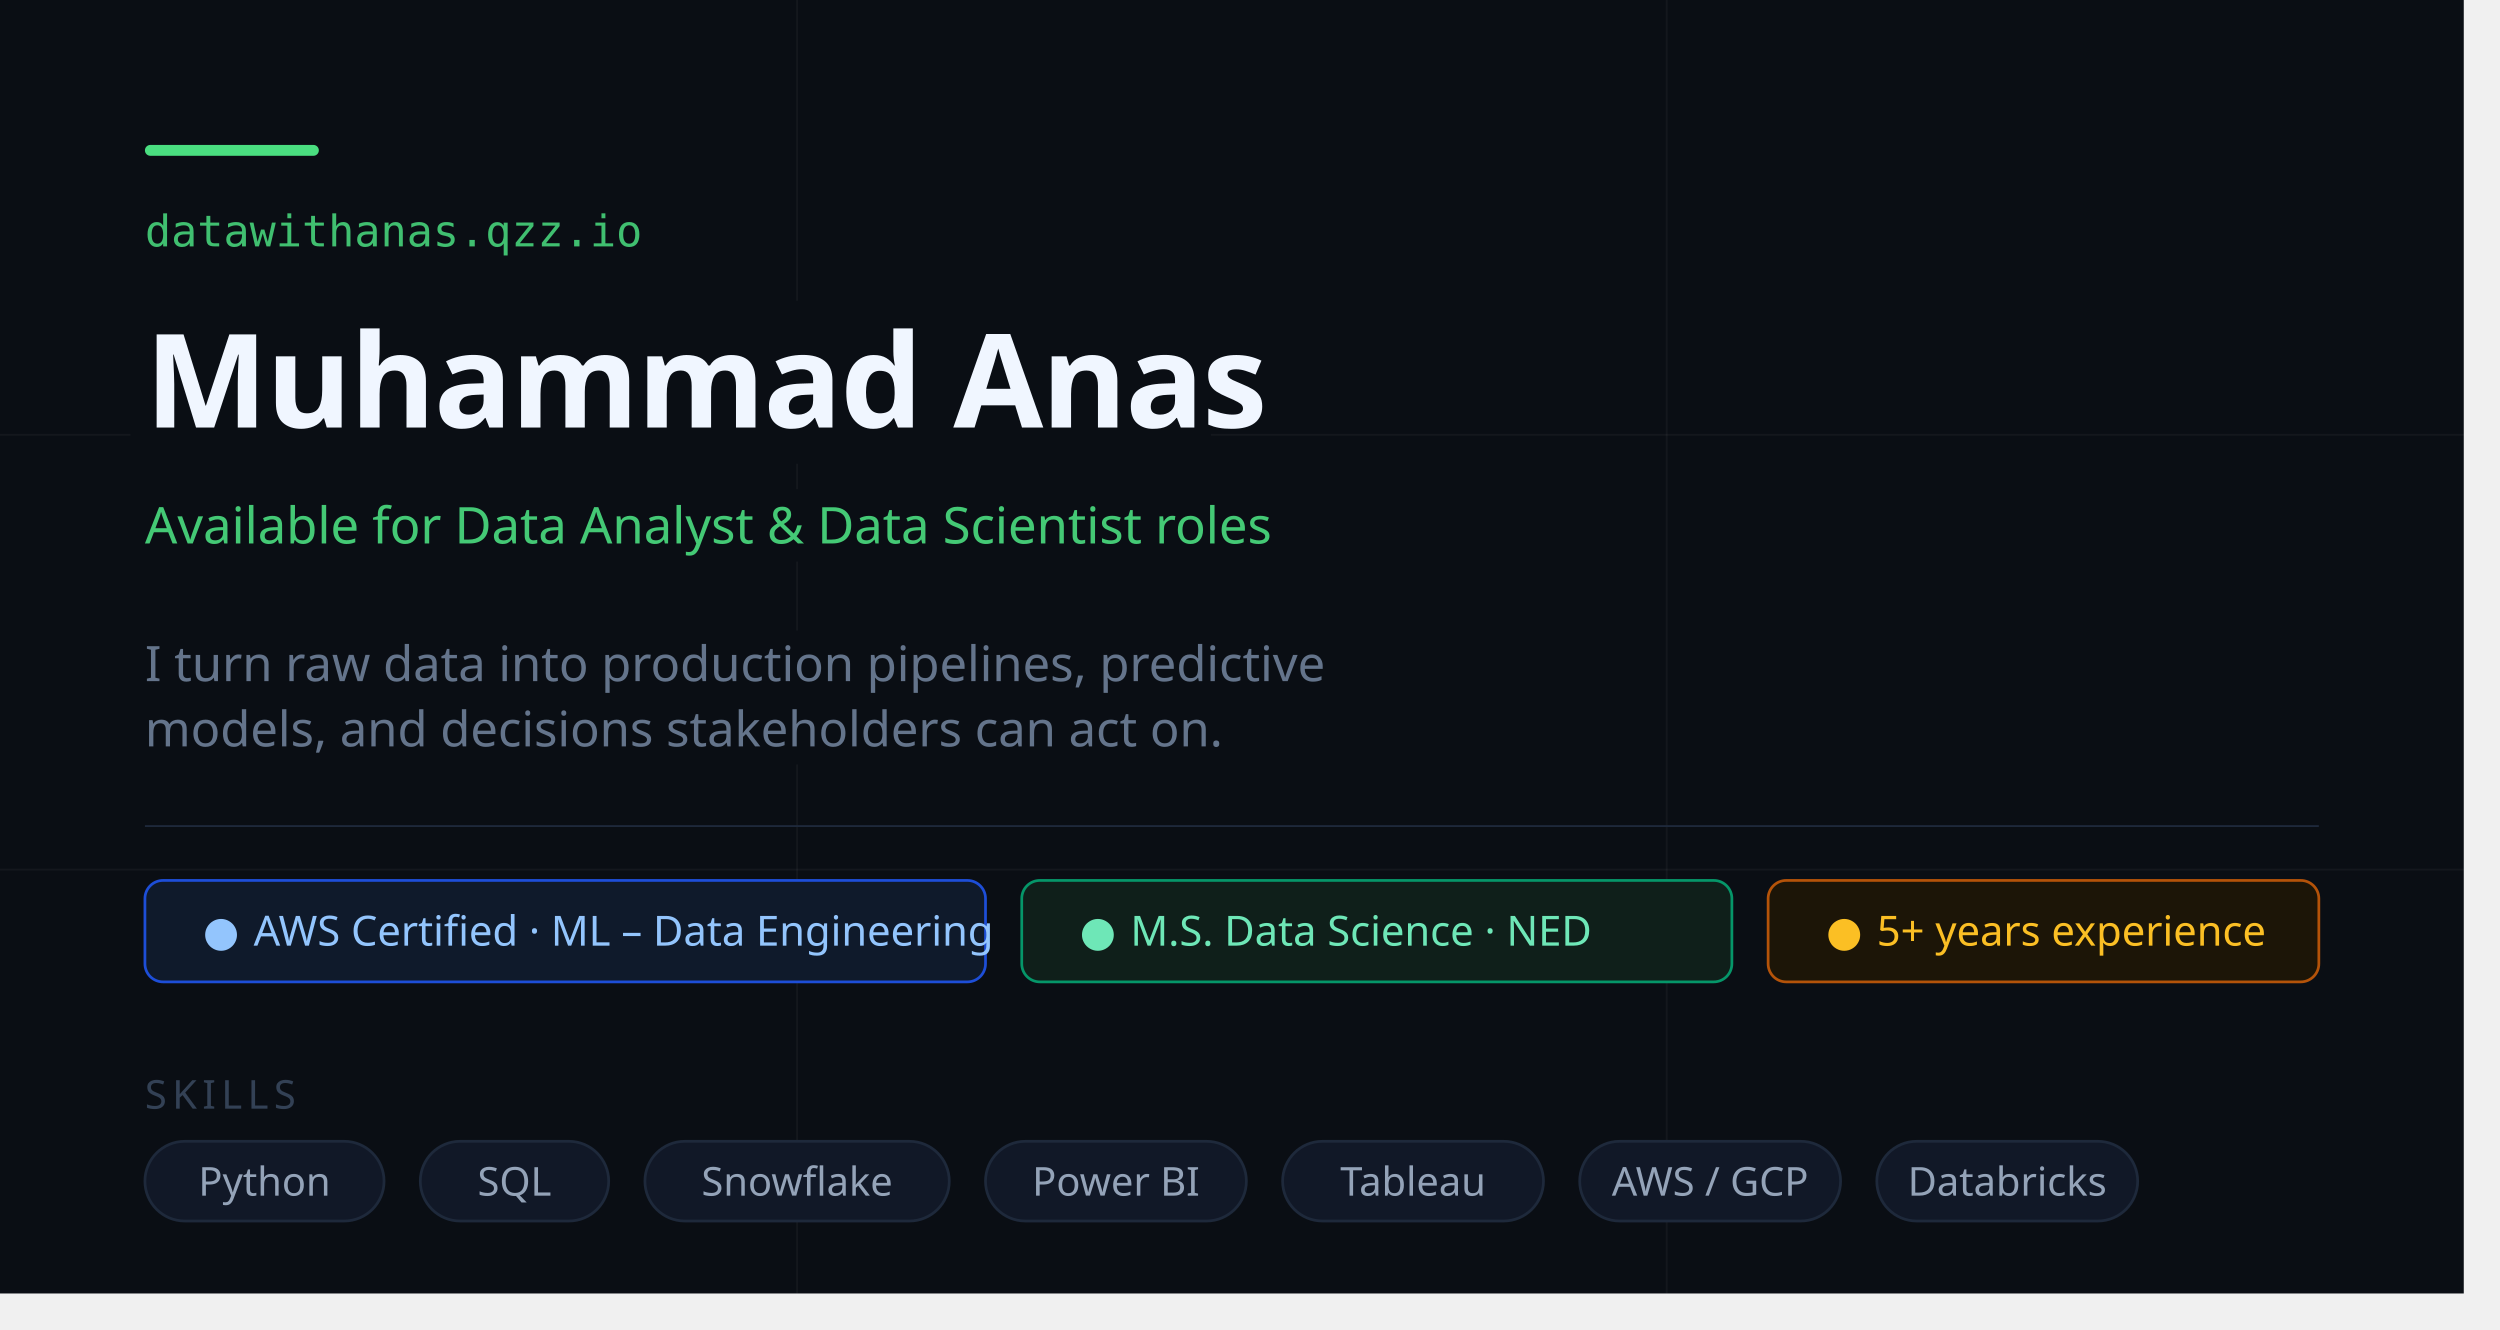
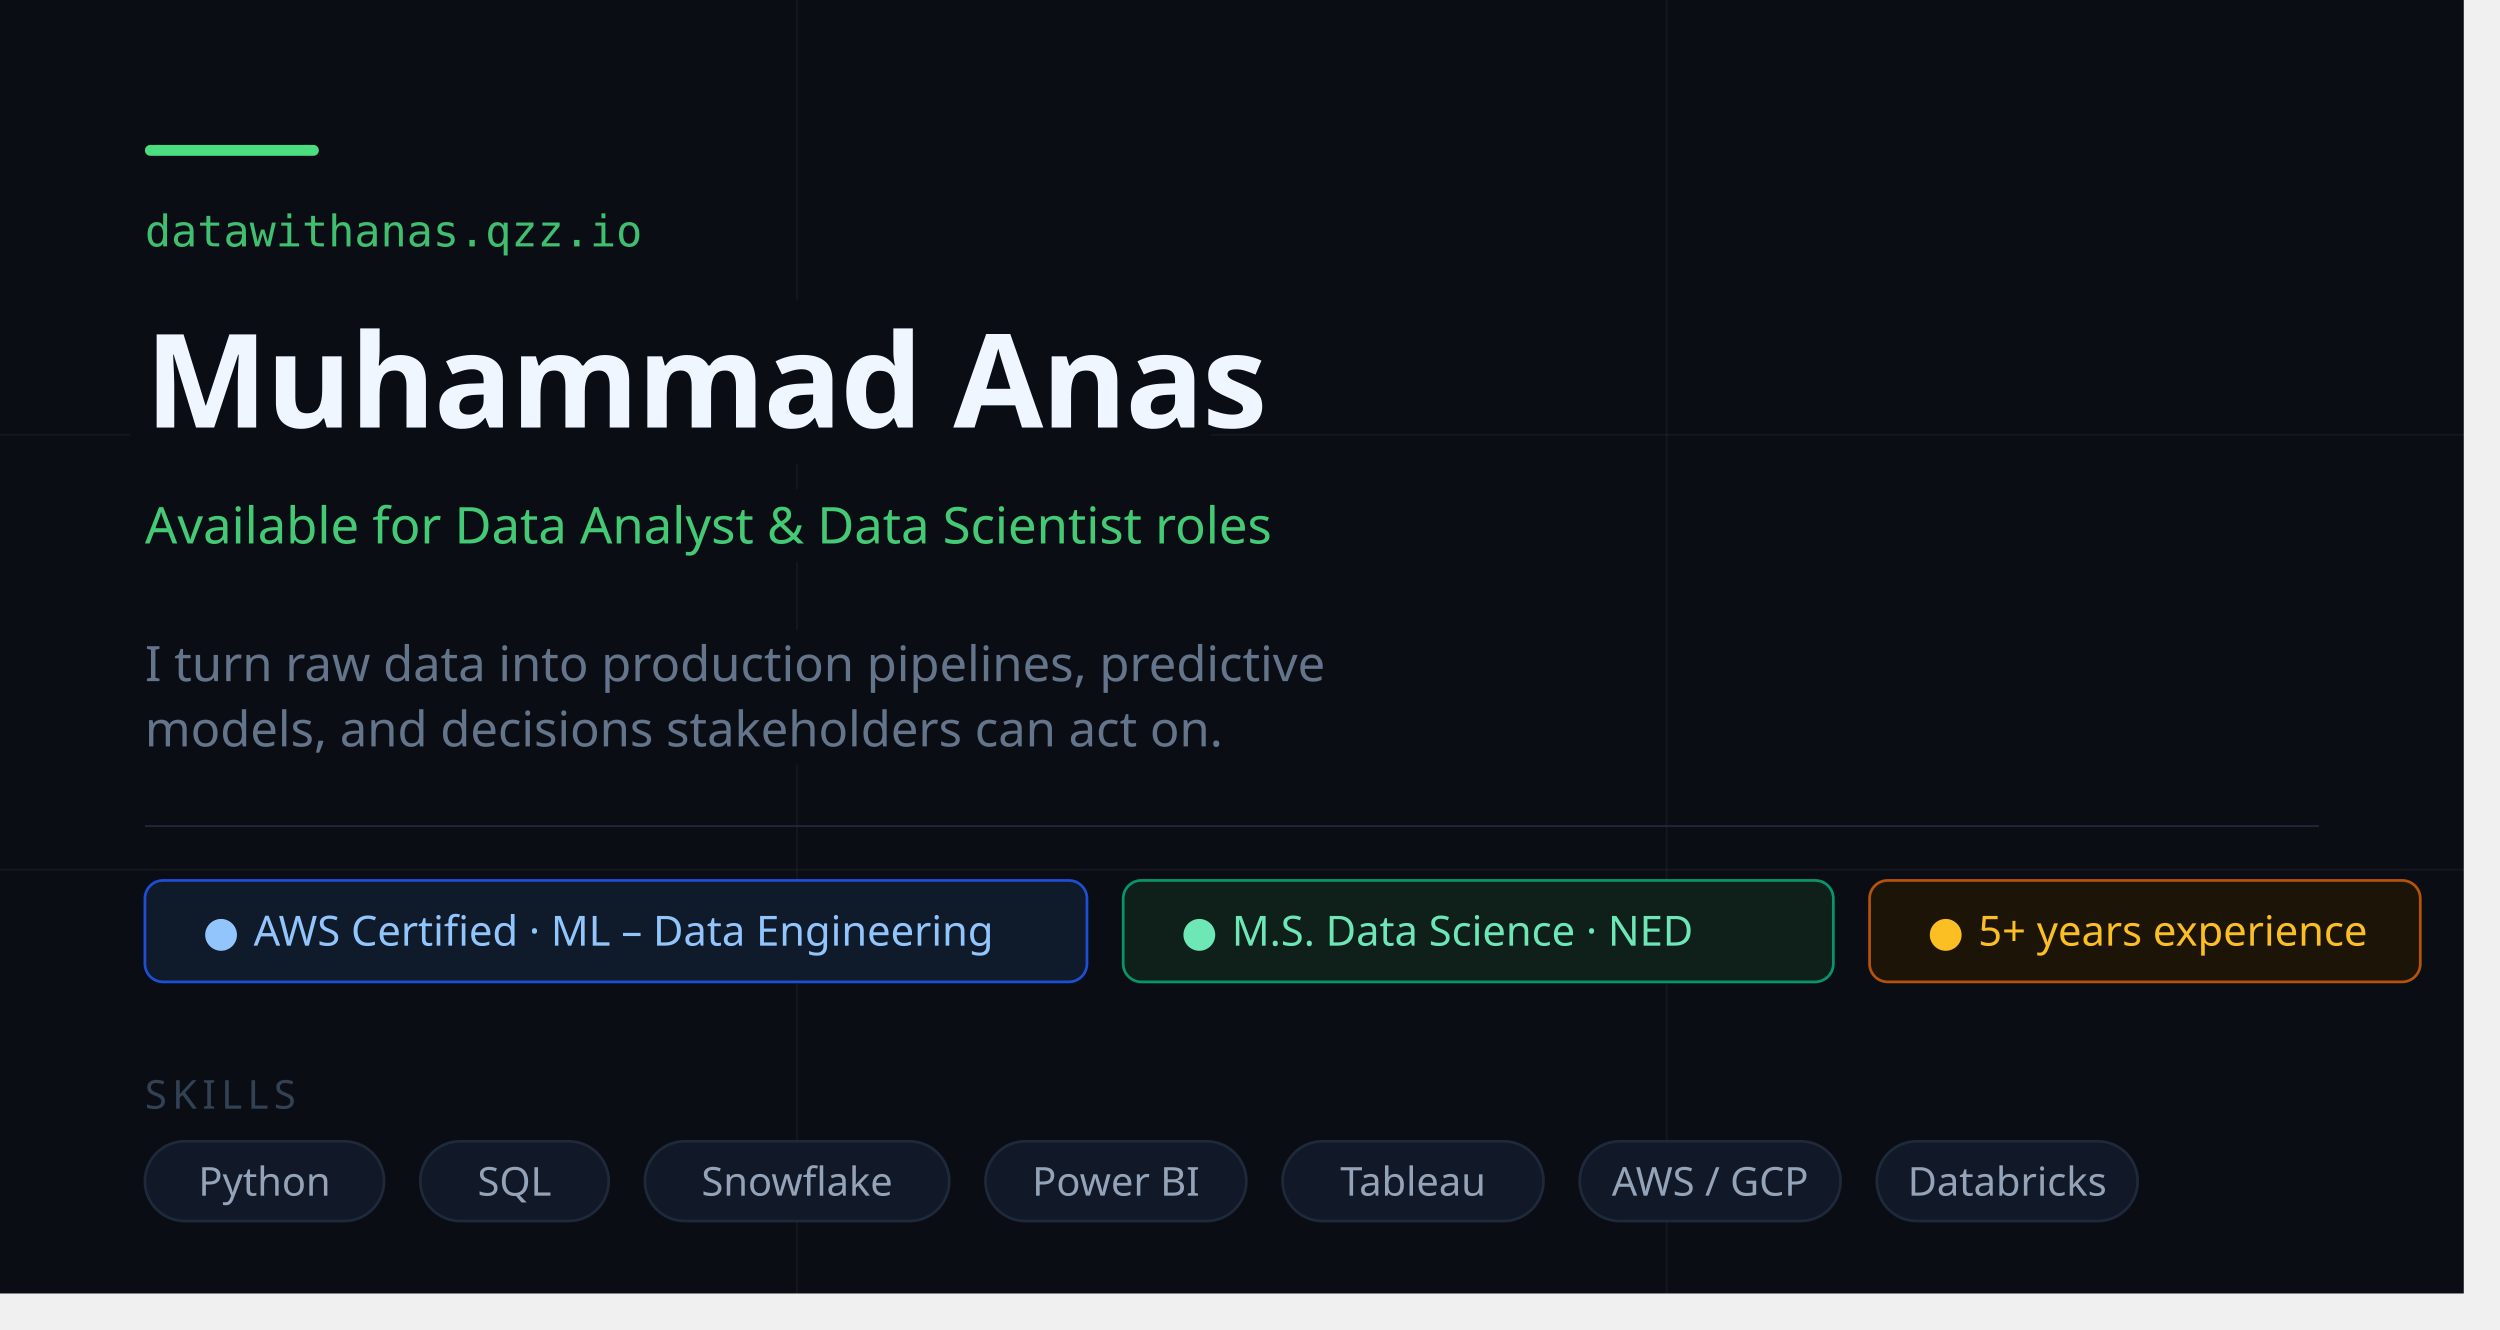
<svg xmlns="http://www.w3.org/2000/svg" width="100%" viewBox="0 0 690 367" role="img" style="">
  <defs>
    <mask id="imagine-text-gaps-q7ny80" maskUnits="userSpaceOnUse">
      <rect x="0" y="0" width="690" height="367" fill="white" />
      <rect x="36" y="55" width="133.758" height="18" fill="black" rx="2" />
      <rect x="36" y="83" width="298.219" height="45" fill="black" rx="2" />
      <rect x="35" y="135" width="306.016" height="20" fill="black" rx="2" />
      <rect x="36" y="174" width="309.414" height="19" fill="black" rx="2" />
      <rect x="36" y="192" width="291.672" height="19" fill="black" rx="2" />
      <rect x="52" y="249" width="15" height="16" fill="black" rx="2" />
      <rect x="65" y="249" width="208.81" height="16" fill="black" rx="2" />
-       <rect x="294" y="249" width="15" height="16" fill="black" rx="2" />
-       <rect x="308" y="249" width="138.429" height="16" fill="black" rx="2" />
-       <rect x="500" y="249" width="15" height="16" fill="black" rx="2" />
-       <rect x="514" y="249" width="112.486" height="16" fill="black" rx="2" />
+       <rect x="322" y="249" width="15" height="16" fill="black" rx="2" />
+       <rect x="336" y="249" width="138.429" height="16" fill="black" rx="2" />
+       <rect x="528" y="249" width="15" height="16" fill="black" rx="2" />
+       <rect x="542" y="249" width="112.486" height="16" fill="black" rx="2" />
      <rect x="36" y="294" width="54.312" height="16" fill="black" rx="2" />
      <rect x="51.875" y="318" width="42.25" height="16" fill="black" rx="2" />
      <rect x="126.992" y="318" width="30.893" height="16" fill="black" rx="2" />
      <rect x="190.617" y="318" width="58.766" height="16" fill="black" rx="2" />
      <rect x="281.68" y="318" width="52.641" height="16" fill="black" rx="2" />
      <rect x="365.727" y="318" width="47.547" height="16" fill="black" rx="2" />
      <rect x="438.172" y="318" width="67.316" height="16" fill="black" rx="2" />
      <rect x="524.016" y="318" width="60.46" height="16" fill="black" rx="2" />
    </mask>
  </defs>
  <rect width="680" height="357" fill="#0a0e14" rx="0" style="fill:rgb(10, 14, 20);stroke:none;color:rgb(11, 11, 11);stroke-width:1px;stroke-linecap:butt;stroke-linejoin:miter;opacity:1;font-family:&quot;Anthropic Sans&quot;, -apple-system, BlinkMacSystemFont, &quot;Segoe UI&quot;, sans-serif;font-size:16px;font-weight:400;text-anchor:start;dominant-baseline:auto" />
  <line x1="0" y1="120" x2="680" y2="120" stroke="#ffffff" stroke-opacity="0.04" stroke-width="0.5" mask="url(#imagine-text-gaps-q7ny80)" style="fill:rgb(0, 0, 0);stroke:rgb(255, 255, 255);color:rgb(11, 11, 11);stroke-width:0.5px;stroke-linecap:butt;stroke-linejoin:miter;opacity:1;font-family:&quot;Anthropic Sans&quot;, -apple-system, BlinkMacSystemFont, &quot;Segoe UI&quot;, sans-serif;font-size:16px;font-weight:400;text-anchor:start;dominant-baseline:auto" />
  <line x1="0" y1="240" x2="680" y2="240" stroke="#ffffff" stroke-opacity="0.04" stroke-width="0.5" style="fill:rgb(0, 0, 0);stroke:rgb(255, 255, 255);color:rgb(11, 11, 11);stroke-width:0.5px;stroke-linecap:butt;stroke-linejoin:miter;opacity:1;font-family:&quot;Anthropic Sans&quot;, -apple-system, BlinkMacSystemFont, &quot;Segoe UI&quot;, sans-serif;font-size:16px;font-weight:400;text-anchor:start;dominant-baseline:auto" />
  <line x1="220" y1="0" x2="220" y2="357" stroke="#ffffff" stroke-opacity="0.04" stroke-width="0.5" mask="url(#imagine-text-gaps-q7ny80)" style="fill:rgb(0, 0, 0);stroke:rgb(255, 255, 255);color:rgb(11, 11, 11);stroke-width:0.5px;stroke-linecap:butt;stroke-linejoin:miter;opacity:1;font-family:&quot;Anthropic Sans&quot;, -apple-system, BlinkMacSystemFont, &quot;Segoe UI&quot;, sans-serif;font-size:16px;font-weight:400;text-anchor:start;dominant-baseline:auto" />
  <line x1="460" y1="0" x2="460" y2="357" stroke="#ffffff" stroke-opacity="0.04" stroke-width="0.5" mask="url(#imagine-text-gaps-q7ny80)" style="fill:rgb(0, 0, 0);stroke:rgb(255, 255, 255);color:rgb(11, 11, 11);stroke-width:0.5px;stroke-linecap:butt;stroke-linejoin:miter;opacity:1;font-family:&quot;Anthropic Sans&quot;, -apple-system, BlinkMacSystemFont, &quot;Segoe UI&quot;, sans-serif;font-size:16px;font-weight:400;text-anchor:start;dominant-baseline:auto" />
  <rect x="40" y="40" width="48" height="3" fill="#4ade80" rx="1.5" style="fill:rgb(74, 222, 128);stroke:none;color:rgb(11, 11, 11);stroke-width:1px;stroke-linecap:butt;stroke-linejoin:miter;opacity:1;font-family:&quot;Anthropic Sans&quot;, -apple-system, BlinkMacSystemFont, &quot;Segoe UI&quot;, sans-serif;font-size:16px;font-weight:400;text-anchor:start;dominant-baseline:auto" />
  <text x="40" y="68" font-family="monospace" font-size="12" fill="#4ade80" opacity="0.85" style="fill:rgb(74, 222, 128);stroke:none;color:rgb(11, 11, 11);stroke-width:1px;stroke-linecap:butt;stroke-linejoin:miter;opacity:0.85;font-family:monospace;font-size:12px;font-weight:400;text-anchor:start;dominant-baseline:auto">datawithanas.qzz.io</text>
  <text x="40" y="118" font-family="sans-serif" font-size="36" font-weight="600" fill="#f0f6ff" letter-spacing="-0.5" style="fill:rgb(240, 246, 255);stroke:none;color:rgb(11, 11, 11);stroke-width:1px;stroke-linecap:butt;stroke-linejoin:miter;opacity:1;font-family:sans-serif;font-size:36px;font-weight:600;text-anchor:start;dominant-baseline:auto">Muhammad Anas</text>
  <text x="40" y="150" font-family="sans-serif" font-size="14" font-weight="400" fill="#4ade80" opacity="0.9" style="fill:rgb(74, 222, 128);stroke:none;color:rgb(11, 11, 11);stroke-width:1px;stroke-linecap:butt;stroke-linejoin:miter;opacity:0.9;font-family:sans-serif;font-size:14px;font-weight:400;text-anchor:start;dominant-baseline:auto">Available for Data Analyst &amp; Data Scientist roles</text>
  <text x="40" y="188" font-family="sans-serif" font-size="13.5" font-weight="400" fill="#64748b" style="fill:rgb(100, 116, 139);stroke:none;color:rgb(11, 11, 11);stroke-width:1px;stroke-linecap:butt;stroke-linejoin:miter;opacity:1;font-family:sans-serif;font-size:13.5px;font-weight:400;text-anchor:start;dominant-baseline:auto">I turn raw data into production pipelines, predictive</text>
  <text x="40" y="206" font-family="sans-serif" font-size="13.5" font-weight="400" fill="#64748b" style="fill:rgb(100, 116, 139);stroke:none;color:rgb(11, 11, 11);stroke-width:1px;stroke-linecap:butt;stroke-linejoin:miter;opacity:1;font-family:sans-serif;font-size:13.5px;font-weight:400;text-anchor:start;dominant-baseline:auto">models, and decisions stakeholders can act on.</text>
  <line x1="40" y1="228" x2="640" y2="228" stroke="#1e293b" stroke-width="0.5" style="fill:rgb(0, 0, 0);stroke:rgb(30, 41, 59);color:rgb(11, 11, 11);stroke-width:0.5px;stroke-linecap:butt;stroke-linejoin:miter;opacity:1;font-family:&quot;Anthropic Sans&quot;, -apple-system, BlinkMacSystemFont, &quot;Segoe UI&quot;, sans-serif;font-size:16px;font-weight:400;text-anchor:start;dominant-baseline:auto" />
-   <rect x="40" y="243" width="232" height="28" fill="#0f1a2b" rx="5" stroke="#1d4ed8" stroke-width="0.75" style="fill:rgb(15, 26, 43);stroke:rgb(29, 78, 216);color:rgb(11, 11, 11);stroke-width:0.75px;stroke-linecap:butt;stroke-linejoin:miter;opacity:1;font-family:&quot;Anthropic Sans&quot;, -apple-system, BlinkMacSystemFont, &quot;Segoe UI&quot;, sans-serif;font-size:16px;font-weight:400;text-anchor:start;dominant-baseline:auto" />
+   <rect x="40" y="243" width="260" height="28" fill="#0f1a2b" rx="5" stroke="#1d4ed8" stroke-width="0.75" style="fill:rgb(15, 26, 43);stroke:rgb(29, 78, 216);color:rgb(11, 11, 11);stroke-width:0.75px;stroke-linecap:butt;stroke-linejoin:miter;opacity:1;font-family:&quot;Anthropic Sans&quot;, -apple-system, BlinkMacSystemFont, &quot;Segoe UI&quot;, sans-serif;font-size:16px;font-weight:400;text-anchor:start;dominant-baseline:auto" />
  <text x="56" y="261" font-family="sans-serif" font-size="11.5" fill="#93c5fd" style="fill:rgb(147, 197, 253);stroke:none;color:rgb(11, 11, 11);stroke-width:1px;stroke-linecap:butt;stroke-linejoin:miter;opacity:1;font-family:sans-serif;font-size:11.5px;font-weight:400;text-anchor:start;dominant-baseline:auto">●</text>
  <text x="70" y="261" font-family="sans-serif" font-size="11.5" fill="#93c5fd" font-weight="500" style="fill:rgb(147, 197, 253);stroke:none;color:rgb(11, 11, 11);stroke-width:1px;stroke-linecap:butt;stroke-linejoin:miter;opacity:1;font-family:sans-serif;font-size:11.5px;font-weight:500;text-anchor:start;dominant-baseline:auto">AWS Certified · ML – Data Engineering</text>
-   <rect x="282" y="243" width="196" height="28" fill="#0f1f1a" rx="5" stroke="#059669" stroke-width="0.75" style="fill:rgb(15, 31, 26);stroke:rgb(5, 150, 105);color:rgb(11, 11, 11);stroke-width:0.75px;stroke-linecap:butt;stroke-linejoin:miter;opacity:1;font-family:&quot;Anthropic Sans&quot;, -apple-system, BlinkMacSystemFont, &quot;Segoe UI&quot;, sans-serif;font-size:16px;font-weight:400;text-anchor:start;dominant-baseline:auto" />
-   <text x="298" y="261" font-family="sans-serif" font-size="11.5" fill="#6ee7b7" style="fill:rgb(110, 231, 183);stroke:none;color:rgb(11, 11, 11);stroke-width:1px;stroke-linecap:butt;stroke-linejoin:miter;opacity:1;font-family:sans-serif;font-size:11.5px;font-weight:400;text-anchor:start;dominant-baseline:auto">●</text>
-   <text x="312" y="261" font-family="sans-serif" font-size="11.5" fill="#6ee7b7" font-weight="500" style="fill:rgb(110, 231, 183);stroke:none;color:rgb(11, 11, 11);stroke-width:1px;stroke-linecap:butt;stroke-linejoin:miter;opacity:1;font-family:sans-serif;font-size:11.5px;font-weight:500;text-anchor:start;dominant-baseline:auto">M.S. Data Science · NED</text>
-   <rect x="488" y="243" width="152" height="28" fill="#1c1507" rx="5" stroke="#b45309" stroke-width="0.75" style="fill:rgb(28, 21, 7);stroke:rgb(180, 83, 9);color:rgb(11, 11, 11);stroke-width:0.75px;stroke-linecap:butt;stroke-linejoin:miter;opacity:1;font-family:&quot;Anthropic Sans&quot;, -apple-system, BlinkMacSystemFont, &quot;Segoe UI&quot;, sans-serif;font-size:16px;font-weight:400;text-anchor:start;dominant-baseline:auto" />
-   <text x="504" y="261" font-family="sans-serif" font-size="11.5" fill="#fbbf24" style="fill:rgb(251, 191, 36);stroke:none;color:rgb(11, 11, 11);stroke-width:1px;stroke-linecap:butt;stroke-linejoin:miter;opacity:1;font-family:sans-serif;font-size:11.5px;font-weight:400;text-anchor:start;dominant-baseline:auto">●</text>
-   <text x="518" y="261" font-family="sans-serif" font-size="11.5" fill="#fbbf24" font-weight="500" style="fill:rgb(251, 191, 36);stroke:none;color:rgb(11, 11, 11);stroke-width:1px;stroke-linecap:butt;stroke-linejoin:miter;opacity:1;font-family:sans-serif;font-size:11.5px;font-weight:500;text-anchor:start;dominant-baseline:auto">5+ years experience</text>
+   <rect x="310" y="243" width="196" height="28" fill="#0f1f1a" rx="5" stroke="#059669" stroke-width="0.75" style="fill:rgb(15, 31, 26);stroke:rgb(5, 150, 105);color:rgb(11, 11, 11);stroke-width:0.75px;stroke-linecap:butt;stroke-linejoin:miter;opacity:1;font-family:&quot;Anthropic Sans&quot;, -apple-system, BlinkMacSystemFont, &quot;Segoe UI&quot;, sans-serif;font-size:16px;font-weight:400;text-anchor:start;dominant-baseline:auto" />
+   <text x="326" y="261" font-family="sans-serif" font-size="11.5" fill="#6ee7b7" style="fill:rgb(110, 231, 183);stroke:none;color:rgb(11, 11, 11);stroke-width:1px;stroke-linecap:butt;stroke-linejoin:miter;opacity:1;font-family:sans-serif;font-size:11.5px;font-weight:400;text-anchor:start;dominant-baseline:auto">●</text>
+   <text x="340" y="261" font-family="sans-serif" font-size="11.5" fill="#6ee7b7" font-weight="500" style="fill:rgb(110, 231, 183);stroke:none;color:rgb(11, 11, 11);stroke-width:1px;stroke-linecap:butt;stroke-linejoin:miter;opacity:1;font-family:sans-serif;font-size:11.5px;font-weight:500;text-anchor:start;dominant-baseline:auto">M.S. Data Science · NED</text>
+   <rect x="516" y="243" width="152" height="28" fill="#1c1507" rx="5" stroke="#b45309" stroke-width="0.75" style="fill:rgb(28, 21, 7);stroke:rgb(180, 83, 9);color:rgb(11, 11, 11);stroke-width:0.75px;stroke-linecap:butt;stroke-linejoin:miter;opacity:1;font-family:&quot;Anthropic Sans&quot;, -apple-system, BlinkMacSystemFont, &quot;Segoe UI&quot;, sans-serif;font-size:16px;font-weight:400;text-anchor:start;dominant-baseline:auto" />
+   <text x="532" y="261" font-family="sans-serif" font-size="11.5" fill="#fbbf24" style="fill:rgb(251, 191, 36);stroke:none;color:rgb(11, 11, 11);stroke-width:1px;stroke-linecap:butt;stroke-linejoin:miter;opacity:1;font-family:sans-serif;font-size:11.5px;font-weight:400;text-anchor:start;dominant-baseline:auto">●</text>
+   <text x="546" y="261" font-family="sans-serif" font-size="11.5" fill="#fbbf24" font-weight="500" style="fill:rgb(251, 191, 36);stroke:none;color:rgb(11, 11, 11);stroke-width:1px;stroke-linecap:butt;stroke-linejoin:miter;opacity:1;font-family:sans-serif;font-size:11.5px;font-weight:500;text-anchor:start;dominant-baseline:auto">5+ years experience</text>
  <text x="40" y="306" font-family="sans-serif" font-size="11" fill="#334155" font-weight="500" letter-spacing="1.5" style="fill:rgb(51, 65, 85);stroke:none;color:rgb(11, 11, 11);stroke-width:1px;stroke-linecap:butt;stroke-linejoin:miter;opacity:1;font-family:sans-serif;font-size:11px;font-weight:500;text-anchor:start;dominant-baseline:auto">SKILLS</text>
  <rect x="40" y="315" width="66" height="22" fill="#111827" rx="11" stroke="#1e293b" stroke-width="0.75" style="fill:rgb(17, 24, 39);stroke:rgb(30, 41, 59);color:rgb(11, 11, 11);stroke-width:0.75px;stroke-linecap:butt;stroke-linejoin:miter;opacity:1;font-family:&quot;Anthropic Sans&quot;, -apple-system, BlinkMacSystemFont, &quot;Segoe UI&quot;, sans-serif;font-size:16px;font-weight:400;text-anchor:start;dominant-baseline:auto" />
  <text x="73" y="330" font-family="sans-serif" font-size="11" fill="#94a3b8" text-anchor="middle" style="fill:rgb(148, 163, 184);stroke:none;color:rgb(11, 11, 11);stroke-width:1px;stroke-linecap:butt;stroke-linejoin:miter;opacity:1;font-family:sans-serif;font-size:11px;font-weight:400;text-anchor:middle;dominant-baseline:auto">Python</text>
  <rect x="116" y="315" width="52" height="22" fill="#111827" rx="11" stroke="#1e293b" stroke-width="0.75" style="fill:rgb(17, 24, 39);stroke:rgb(30, 41, 59);color:rgb(11, 11, 11);stroke-width:0.75px;stroke-linecap:butt;stroke-linejoin:miter;opacity:1;font-family:&quot;Anthropic Sans&quot;, -apple-system, BlinkMacSystemFont, &quot;Segoe UI&quot;, sans-serif;font-size:16px;font-weight:400;text-anchor:start;dominant-baseline:auto" />
  <text x="142" y="330" font-family="sans-serif" font-size="11" fill="#94a3b8" text-anchor="middle" style="fill:rgb(148, 163, 184);stroke:none;color:rgb(11, 11, 11);stroke-width:1px;stroke-linecap:butt;stroke-linejoin:miter;opacity:1;font-family:sans-serif;font-size:11px;font-weight:400;text-anchor:middle;dominant-baseline:auto">SQL</text>
  <rect x="178" y="315" width="84" height="22" fill="#111827" rx="11" stroke="#1e293b" stroke-width="0.75" style="fill:rgb(17, 24, 39);stroke:rgb(30, 41, 59);color:rgb(11, 11, 11);stroke-width:0.75px;stroke-linecap:butt;stroke-linejoin:miter;opacity:1;font-family:&quot;Anthropic Sans&quot;, -apple-system, BlinkMacSystemFont, &quot;Segoe UI&quot;, sans-serif;font-size:16px;font-weight:400;text-anchor:start;dominant-baseline:auto" />
  <text x="220" y="330" font-family="sans-serif" font-size="11" fill="#94a3b8" text-anchor="middle" style="fill:rgb(148, 163, 184);stroke:none;color:rgb(11, 11, 11);stroke-width:1px;stroke-linecap:butt;stroke-linejoin:miter;opacity:1;font-family:sans-serif;font-size:11px;font-weight:400;text-anchor:middle;dominant-baseline:auto">Snowflake</text>
  <rect x="272" y="315" width="72" height="22" fill="#111827" rx="11" stroke="#1e293b" stroke-width="0.75" style="fill:rgb(17, 24, 39);stroke:rgb(30, 41, 59);color:rgb(11, 11, 11);stroke-width:0.75px;stroke-linecap:butt;stroke-linejoin:miter;opacity:1;font-family:&quot;Anthropic Sans&quot;, -apple-system, BlinkMacSystemFont, &quot;Segoe UI&quot;, sans-serif;font-size:16px;font-weight:400;text-anchor:start;dominant-baseline:auto" />
  <text x="308" y="330" font-family="sans-serif" font-size="11" fill="#94a3b8" text-anchor="middle" style="fill:rgb(148, 163, 184);stroke:none;color:rgb(11, 11, 11);stroke-width:1px;stroke-linecap:butt;stroke-linejoin:miter;opacity:1;font-family:sans-serif;font-size:11px;font-weight:400;text-anchor:middle;dominant-baseline:auto">Power BI</text>
  <rect x="354" y="315" width="72" height="22" fill="#111827" rx="11" stroke="#1e293b" stroke-width="0.75" style="fill:rgb(17, 24, 39);stroke:rgb(30, 41, 59);color:rgb(11, 11, 11);stroke-width:0.75px;stroke-linecap:butt;stroke-linejoin:miter;opacity:1;font-family:&quot;Anthropic Sans&quot;, -apple-system, BlinkMacSystemFont, &quot;Segoe UI&quot;, sans-serif;font-size:16px;font-weight:400;text-anchor:start;dominant-baseline:auto" />
  <text x="390" y="330" font-family="sans-serif" font-size="11" fill="#94a3b8" text-anchor="middle" style="fill:rgb(148, 163, 184);stroke:none;color:rgb(11, 11, 11);stroke-width:1px;stroke-linecap:butt;stroke-linejoin:miter;opacity:1;font-family:sans-serif;font-size:11px;font-weight:400;text-anchor:middle;dominant-baseline:auto">Tableau</text>
  <rect x="436" y="315" width="72" height="22" fill="#111827" rx="11" stroke="#1e293b" stroke-width="0.75" style="fill:rgb(17, 24, 39);stroke:rgb(30, 41, 59);color:rgb(11, 11, 11);stroke-width:0.75px;stroke-linecap:butt;stroke-linejoin:miter;opacity:1;font-family:&quot;Anthropic Sans&quot;, -apple-system, BlinkMacSystemFont, &quot;Segoe UI&quot;, sans-serif;font-size:16px;font-weight:400;text-anchor:start;dominant-baseline:auto" />
  <text x="472" y="330" font-family="sans-serif" font-size="11" fill="#94a3b8" text-anchor="middle" style="fill:rgb(148, 163, 184);stroke:none;color:rgb(11, 11, 11);stroke-width:1px;stroke-linecap:butt;stroke-linejoin:miter;opacity:1;font-family:sans-serif;font-size:11px;font-weight:400;text-anchor:middle;dominant-baseline:auto">AWS / GCP</text>
  <rect x="518" y="315" width="72" height="22" fill="#111827" rx="11" stroke="#1e293b" stroke-width="0.75" style="fill:rgb(17, 24, 39);stroke:rgb(30, 41, 59);color:rgb(11, 11, 11);stroke-width:0.75px;stroke-linecap:butt;stroke-linejoin:miter;opacity:1;font-family:&quot;Anthropic Sans&quot;, -apple-system, BlinkMacSystemFont, &quot;Segoe UI&quot;, sans-serif;font-size:16px;font-weight:400;text-anchor:start;dominant-baseline:auto" />
  <text x="554" y="330" font-family="sans-serif" font-size="11" fill="#94a3b8" text-anchor="middle" style="fill:rgb(148, 163, 184);stroke:none;color:rgb(11, 11, 11);stroke-width:1px;stroke-linecap:butt;stroke-linejoin:miter;opacity:1;font-family:sans-serif;font-size:11px;font-weight:400;text-anchor:middle;dominant-baseline:auto">Databricks</text>
</svg>
